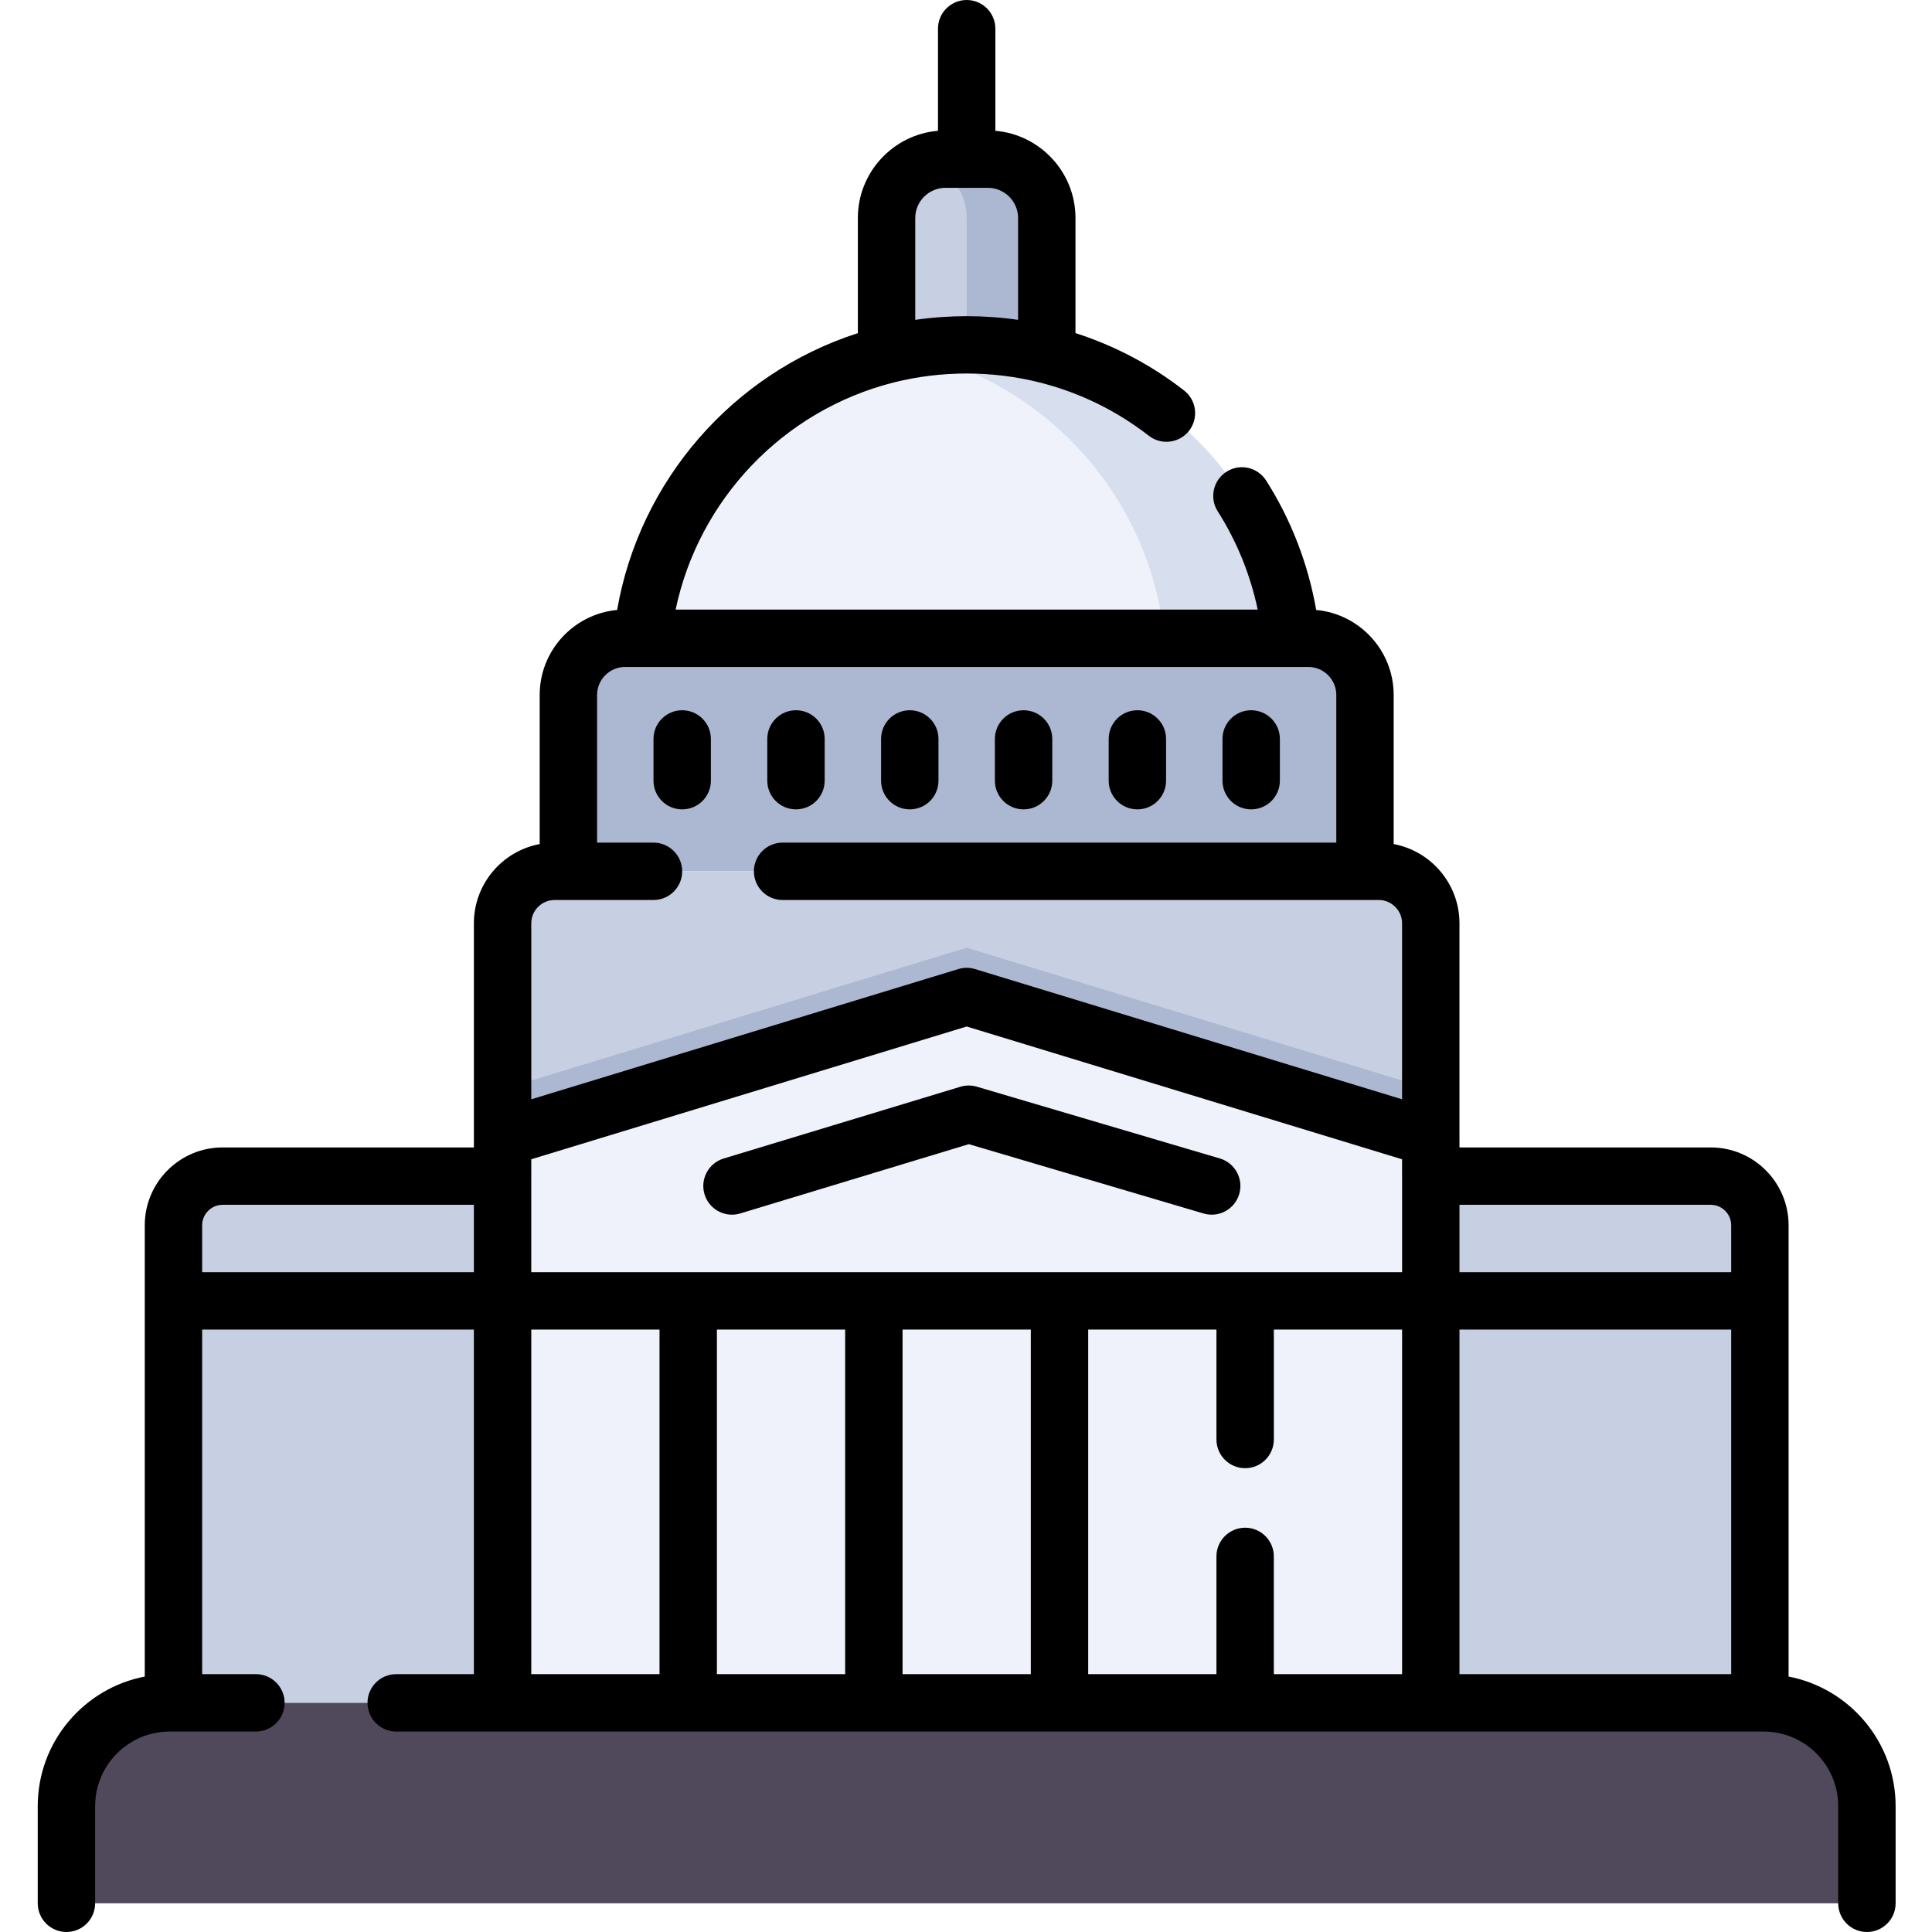
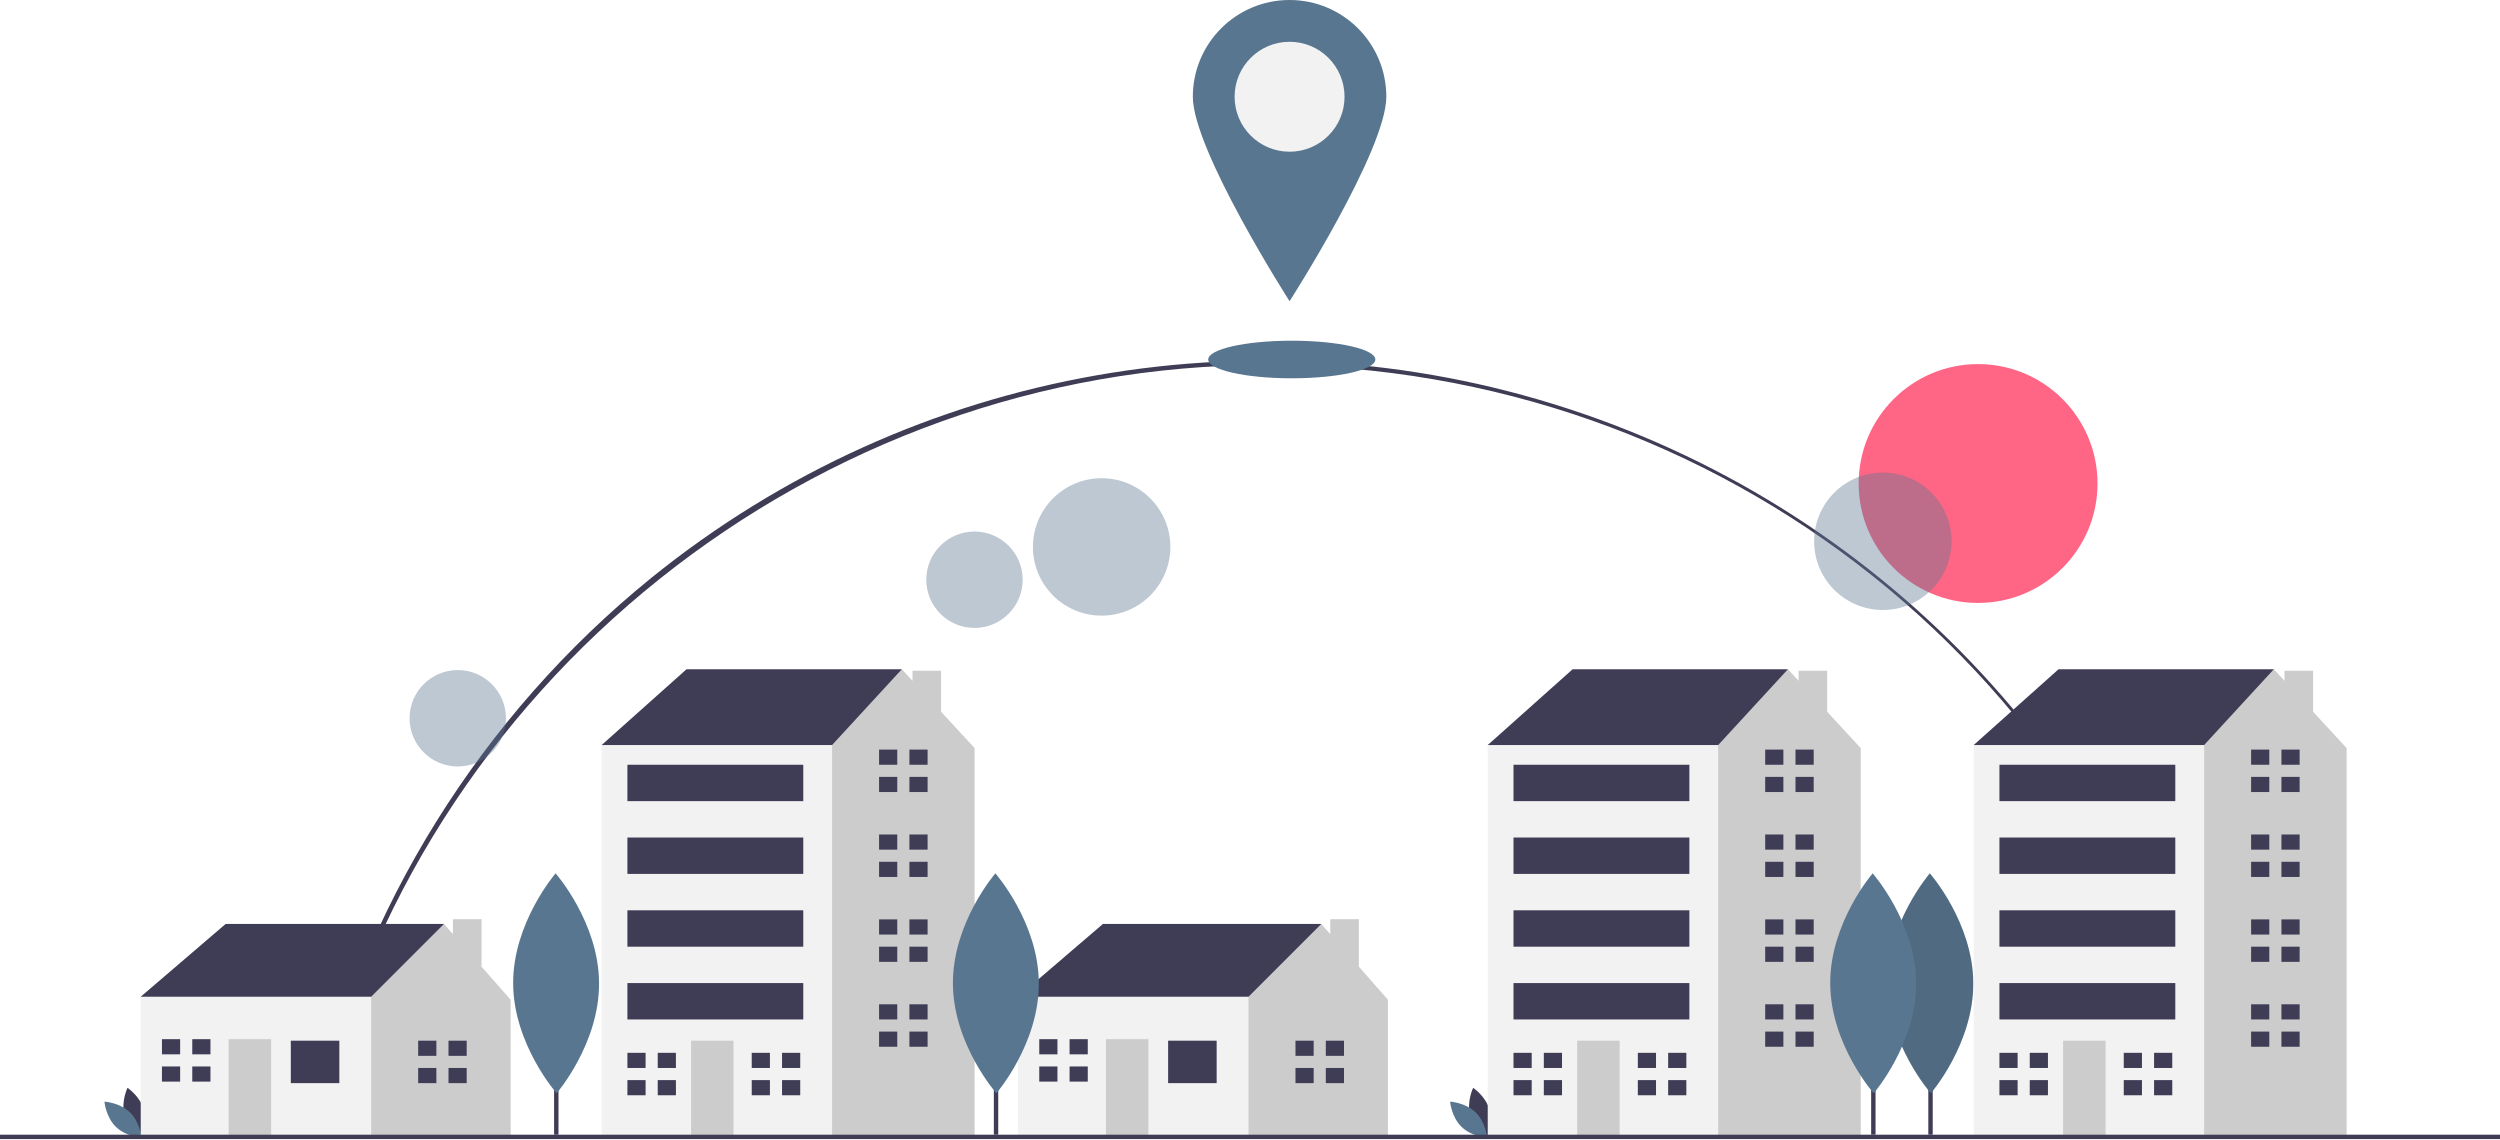
- <svg xmlns="http://www.w3.org/2000/svg" height="200pt" viewBox="-10 0 512 512.002" width="200pt">
-   <path d="m267.41 95.195h-42.461v-37.621c0-8.504 6.895-15.402 15.402-15.402h11.66c8.504 0 15.398 6.898 15.398 15.402zm0 0" fill="#c7cfe2" />
-   <path d="m251.797 42.172h-11.23c-1.754 0-3.43.301-5.004.836 6.172 2.086 10.617 7.906 10.617 14.781v37.406h21.23v-37.406c0-8.625-6.988-15.617-15.613-15.617zm0 0" fill="#acb8d1" />
-   <path d="m159.762 177.785c0-47.727 38.691-86.418 86.418-86.418 47.727 0 86.418 38.691 86.418 86.418" fill="#eff2fa" />
-   <path d="m246.18 91.367c-5.746 0-11.355.574-16.789 1.645 39.691 7.816 69.633 42.793 69.633 84.773h33.574c0-47.727-38.691-86.418-86.418-86.418zm0 0" fill="#d7deed" />
-   <path d="m351.734 230.91h-211.109v-46.941c0-8.188 6.637-14.824 14.824-14.824h181.461c8.188 0 14.824 6.637 14.824 14.824zm0 0" fill="#acb8d1" />
-   <path d="m369.168 244.695v66.992h-245.98v-66.992c0-7.613 6.176-13.789 13.781-13.789h218.422c7.613 0 13.777 6.176 13.777 13.789zm0 0" fill="#c7cfe2" />
-   <path d="m369.168 288.672v23.016h-245.98v-23.016l122.992-37.52zm0 0" fill="#acb8d1" />
-   <path d="m369.168 301.598v149.676h-245.98v-149.676l122.992-37.516zm0 0" fill="#eff2fa" />
-   <path d="m123.188 311.688v139.586h-87.219v-126.559c0-7.199 5.832-13.027 13.027-13.027zm0 0" fill="#c7cfe2" />
-   <path d="m456.387 324.715v126.562h-87.219v-139.59h74.199c7.191 0 13.02 5.828 13.02 13.027zm0 0" fill="#c7cfe2" />
-   <path d="m7.605 504.395v-25.746c0-15.117 12.258-27.375 27.375-27.375h422.398c15.117 0 27.375 12.258 27.375 27.375v25.746" fill="#4f495b" />
-   <path d="m463.996 444.305v-119.59c0-11.375-9.258-20.633-20.633-20.633h-66.586v-2.488c0-.02-.004-.039-.004-.062v-56.836c0-10.445-7.527-19.152-17.434-21.012v-39.508c0-11.77-9.035-21.469-20.535-22.531-2.117-12.156-6.641-23.902-13.27-34.309-2.258-3.543-6.957-4.582-10.5-2.328-3.539 2.258-4.582 6.957-2.324 10.5 5.059 7.941 8.652 16.816 10.594 26.035h-154.254c6.117-29.125 28.453-52.77 57.758-60.176 12.594-3.176 26.145-3.176 38.738 0 10.547 2.664 20.273 7.414 28.91 14.117 3.32 2.574 8.094 1.973 10.672-1.344 2.574-3.32 1.969-8.098-1.348-10.672-8.719-6.766-18.375-11.859-28.766-15.195v-30.488c0-12.129-9.355-22.113-21.23-23.125v-27.055c0-4.203-3.406-7.605-7.605-7.605-4.199 0-7.605 3.402-7.605 7.605v27.051c-11.875 1.012-21.234 10.996-21.234 23.129v30.5c-33.164 10.676-57.848 39.09-63.793 73.359-11.496 1.066-20.527 10.762-20.527 22.531v39.508c-9.91 1.855-17.438 10.566-17.438 21.012v56.887.012 2.488h-66.586c-11.379 0-20.633 9.254-20.633 20.629v119.594c-16.133 3.102-28.363 17.316-28.363 34.344v25.746c0 4.199 3.406 7.605 7.605 7.605s7.605-3.402 7.605-7.605v-25.746c0-10.902 8.867-19.77 19.77-19.77h22.84c4.199 0 7.605-3.406 7.605-7.605 0-4.203-3.406-7.605-7.605-7.605h-14.246v-91.316h72.008v91.316h-20.586c-4.199 0-7.605 3.406-7.605 7.605 0 4.203 3.406 7.605 7.605 7.605h362.383c10.902 0 19.77 8.871 19.77 19.773v25.746c0 4.199 3.406 7.605 7.605 7.605 4.199 0 7.605-3.406 7.605-7.605v-25.75c0-17.023-12.23-31.242-28.363-34.344zm-223.434-394.527h5.578.039.039 5.578c4.414 0 8.008 3.59 8.008 8.008v26.977c-9.012-1.297-18.242-1.297-27.254 0v-26.977c0-4.418 3.594-8.008 8.012-8.008zm202.801 269.512c2.992 0 5.422 2.434 5.422 5.422v12.43h-72.008v-17.852zm-123.387 85.57c-4.199 0-7.605 3.406-7.605 7.605v31.203h-33.988v-91.316h33.988v29.129c0 4.199 3.406 7.605 7.605 7.605 4.199 0 7.605-3.402 7.605-7.605v-29.129h33.988v91.316h-33.992v-31.203c0-4.199-3.402-7.605-7.602-7.605zm-189.188-93.152c0-.008.004-.016.004-.02v-4.465l115.387-35.188 115.383 35.188v4.465c0 .031.004.062.008.098v25.355h-230.781zm83.188 40.645v91.316h-33.988v-91.316zm15.211 0h33.988v91.316h-33.988zm-92.219-113.84h3.598.059.059 22.496c4.199 0 7.605-3.406 7.605-7.605 0-4.203-3.406-7.605-7.605-7.605h-14.949v-39.125c0-4.098 3.332-7.426 7.426-7.426h4.48c.02 0 .039.004.059.004.023 0 .043-.004.062-.004h171.844c.02 0 .039.004.062.004.02 0 .039-.004.059-.004h4.484c4.094 0 7.426 3.328 7.426 7.426v39.125h-146.738c-4.199 0-7.605 3.402-7.605 7.605 0 4.199 3.406 7.605 7.605 7.605h154.281.059.059 3.598c3.402 0 6.172 2.773 6.172 6.184v46.629l-113.164-34.512c-1.445-.441-2.992-.441-4.438 0l-113.168 34.512v-46.629c0-3.41 2.77-6.184 6.176-6.184zm-93.395 98.629v-12.43c0-2.988 2.434-5.422 5.422-5.422h66.586v17.852zm87.215 15.211h33.992v91.316h-33.988v-91.316zm245.988 91.316v-91.316h72.008v91.316zm0 0" />
-   <path d="m183.984 321.902c.73 0 1.473-.105 2.211-.328l60.547-18.359 62.219 18.375c4.027 1.191 8.258-1.113 9.445-5.141 1.191-4.027-1.109-8.258-5.141-9.445l-64.398-19.02c-1.422-.422-2.938-.414-4.359.016l-62.727 19.02c-4.02 1.219-6.293 5.465-5.07 9.484.992 3.281 4.012 5.398 7.273 5.398zm0 0" />
-   <path d="m178.391 206.891v-11.062c0-4.199-3.406-7.605-7.605-7.605-4.199 0-7.605 3.406-7.605 7.605v11.062c0 4.199 3.406 7.602 7.605 7.602 4.199 0 7.605-3.402 7.605-7.602zm0 0" />
-   <path d="m200.941 214.492c4.203 0 7.605-3.402 7.605-7.605v-11.059c0-4.199-3.402-7.605-7.605-7.605-4.199 0-7.602 3.402-7.602 7.605v11.059c0 4.203 3.402 7.605 7.602 7.605zm0 0" />
-   <path d="m231.102 214.492c4.199 0 7.605-3.402 7.605-7.605v-11.059c0-4.199-3.406-7.605-7.605-7.605-4.199 0-7.605 3.402-7.605 7.605v11.059c0 4.203 3.406 7.605 7.605 7.605zm0 0" />
-   <path d="m261.258 214.492c4.203 0 7.605-3.402 7.605-7.605v-11.059c0-4.199-3.402-7.605-7.605-7.605-4.199 0-7.605 3.402-7.605 7.605v11.059c.004 4.203 3.406 7.605 7.605 7.605zm0 0" />
-   <path d="m291.418 214.492c4.199 0 7.605-3.402 7.605-7.605v-11.059c0-4.199-3.406-7.605-7.605-7.605s-7.605 3.402-7.605 7.605v11.059c0 4.203 3.406 7.605 7.605 7.605zm0 0" />
-   <path d="m321.574 214.492c4.203 0 7.605-3.402 7.605-7.605v-11.059c0-4.199-3.402-7.605-7.605-7.605-4.199 0-7.602 3.402-7.602 7.605v11.059c0 4.203 3.402 7.605 7.602 7.605zm0 0" />
+ <svg xmlns="http://www.w3.org/2000/svg" id="a8904fed-7223-4ff2-9071-b444910320a0" data-name="Layer 1" width="1137" height="518.057" viewBox="0 0 1137 518.057">
+   <path d="M175.764,701.583l-1.951-.439c21.756-96.751,76.43-184.609,153.951-247.392A444.114,444.114,0,0,1,1039.919,699.963l-1.949.443C991.916,498.197,814.695,356.972,607,356.972,402.026,356.972,220.666,501.901,175.764,701.583Z" transform="translate(-31.5 -190.9717)" fill="#3f3d56" />
+   <circle cx="899.633" cy="219.903" r="54.315" fill="#ff6584" />
+   <rect x="877" y="437.057" width="2" height="79" fill="#3f3d56" />
+   <path d="M928.958,638.096c.127,27.624-19.308,50.108-19.308,50.108s-19.642-22.304-19.769-49.928,19.308-50.108,19.308-50.108S928.83,610.472,928.958,638.096Z" transform="translate(-31.5 -190.9717)" fill="#597690" />
+   <path d="M928.958,638.096c.127,27.624-19.308,50.108-19.308,50.108s-19.642-22.304-19.769-49.928,19.308-50.108,19.308-50.108S928.83,610.472,928.958,638.096Z" transform="translate(-31.5 -190.9717)" opacity="0.1" />
+   <circle cx="501.022" cy="248.742" r="31.248" fill="#597690" opacity="0.4" />
+   <circle cx="443.19" cy="263.666" r="21.92" fill="#597690" opacity="0.4" />
+   <circle cx="208.19" cy="326.666" r="21.92" fill="#597690" opacity="0.4" />
+   <circle cx="856.312" cy="246.171" r="31.248" fill="#597690" opacity="0.4" />
+   <path d="M88.131,698.244c1.694,6.262,7.496,10.14,7.496,10.14s3.056-6.274,1.362-12.536-7.496-10.14-7.496-10.14S86.437,691.982,88.131,698.244Z" transform="translate(-31.5 -190.9717)" fill="#3f3d56" />
+   <path d="M90.62,696.898c4.648,4.525,5.216,11.481,5.216,11.481s-6.968-.38-11.617-4.905-5.216-11.481-5.216-11.481S85.972,692.374,90.62,696.898Z" transform="translate(-31.5 -190.9717)" fill="#597690" />
+   <path d="M700.131,698.244c1.694,6.262,7.496,10.14,7.496,10.14s3.056-6.274,1.362-12.536-7.496-10.14-7.496-10.14S698.437,691.982,700.131,698.244Z" transform="translate(-31.5 -190.9717)" fill="#3f3d56" />
+   <path d="M702.62,696.898c4.648,4.525,5.216,11.481,5.216,11.481s-6.968-.38-11.617-4.905-5.216-11.481-5.216-11.481S697.971,692.374,702.62,696.898Z" transform="translate(-31.5 -190.9717)" fill="#597690" />
+   <polygon points="68.137 460.203 64 453.308 102.614 420.21 201.908 420.21 201.908 429.863 166.052 468.478 124.679 476.752 68.137 460.203" fill="#3f3d56" />
+   <polygon points="219 439.633 219 418.056 206 418.056 206 424.86 201.908 420.21 168.81 453.308 163.293 458.824 156.398 486.406 168.81 516.745 232.247 516.745 232.247 454.687 219 439.633" fill="#ccc" />
+   <rect x="64" y="453.308" width="104.81" height="63.438" fill="#f2f2f2" />
+   <rect x="132.264" y="473.304" width="22.065" height="19.307" fill="#3f3d56" />
+   <rect x="103.993" y="472.615" width="19.307" height="44.13" fill="#ccc" />
+   <polygon points="81.928 479.51 81.928 472.615 73.654 472.615 73.654 479.51 81.238 479.51 81.928 479.51" fill="#3f3d56" />
+   <polygon points="81.238 485.026 73.654 485.026 73.654 491.922 81.928 491.922 81.928 485.026 81.238 485.026" fill="#3f3d56" />
+   <rect x="87.444" y="472.615" width="8.274" height="6.895" fill="#3f3d56" />
+   <rect x="87.444" y="485.026" width="8.274" height="6.895" fill="#3f3d56" />
+   <polygon points="198.46 480.2 198.46 473.304 190.185 473.304 190.185 480.2 197.77 480.2 198.46 480.2" fill="#3f3d56" />
+   <polygon points="197.77 485.716 190.185 485.716 190.185 492.611 198.46 492.611 198.46 485.716 197.77 485.716" fill="#3f3d56" />
+   <rect x="203.976" y="473.304" width="8.274" height="6.895" fill="#3f3d56" />
+   <rect x="203.976" y="485.716" width="8.274" height="6.895" fill="#3f3d56" />
+   <polygon points="467.137 460.203 463 453.308 501.614 420.21 600.908 420.21 600.908 429.863 565.052 468.478 523.679 476.752 467.137 460.203" fill="#3f3d56" />
+   <polygon points="618 439.633 618 418.056 605 418.056 605 424.86 600.908 420.21 567.81 453.308 562.293 458.824 555.398 486.406 567.81 516.745 631.247 516.745 631.247 454.687 618 439.633" fill="#ccc" />
+   <rect x="463" y="453.308" width="104.81" height="63.438" fill="#f2f2f2" />
+   <rect x="531.264" y="473.304" width="22.065" height="19.307" fill="#3f3d56" />
+   <rect x="502.993" y="472.615" width="19.307" height="44.13" fill="#ccc" />
+   <polygon points="480.928 479.51 480.928 472.615 472.654 472.615 472.654 479.51 480.238 479.51 480.928 479.51" fill="#3f3d56" />
+   <polygon points="480.238 485.026 472.654 485.026 472.654 491.922 480.928 491.922 480.928 485.026 480.238 485.026" fill="#3f3d56" />
+   <rect x="486.444" y="472.615" width="8.274" height="6.895" fill="#3f3d56" />
+   <rect x="486.444" y="485.026" width="8.274" height="6.895" fill="#3f3d56" />
+   <polygon points="597.46 480.2 597.46 473.304 589.185 473.304 589.185 480.2 596.77 480.2 597.46 480.2" fill="#3f3d56" />
+   <polygon points="596.77 485.716 589.185 485.716 589.185 492.611 597.46 492.611 597.46 485.716 596.77 485.716" fill="#3f3d56" />
+   <rect x="602.976" y="473.304" width="8.274" height="6.895" fill="#3f3d56" />
+   <rect x="602.976" y="485.716" width="8.274" height="6.895" fill="#3f3d56" />
+   <polygon points="280.515 344.361 273.62 338.844 312.234 304.367 410.148 304.367 410.148 334.707 346.711 377.459 280.515 344.361" fill="#3f3d56" />
+   <polygon points="428 323.707 428 305.056 415 305.056 415 309.624 410.148 304.367 378.429 338.844 366.018 347.119 346.773 487.722 375.796 516.745 443.246 516.745 443.246 340.223 428 323.707" fill="#ccc" />
+   <rect x="273.62" y="338.844" width="104.81" height="177.901" fill="#f2f2f2" />
+   <rect x="314.302" y="473.304" width="19.307" height="43.441" fill="#ccc" />
+   <polygon points="293.616 485.716 293.616 478.821 285.342 478.821 285.342 485.716 292.927 485.716 293.616 485.716" fill="#3f3d56" />
+   <polygon points="292.927 491.232 285.342 491.232 285.342 498.128 293.616 498.128 293.616 491.232 292.927 491.232" fill="#3f3d56" />
+   <rect x="299.132" y="478.821" width="8.274" height="6.895" fill="#3f3d56" />
+   <rect x="299.132" y="491.232" width="8.274" height="6.895" fill="#3f3d56" />
+   <polygon points="350.158 485.716 350.158 478.821 341.884 478.821 341.884 485.716 349.469 485.716 350.158 485.716" fill="#3f3d56" />
+   <polygon points="349.469 491.232 341.884 491.232 341.884 498.128 350.158 498.128 350.158 491.232 349.469 491.232" fill="#3f3d56" />
+   <rect x="355.675" y="478.821" width="8.274" height="6.895" fill="#3f3d56" />
+   <rect x="355.675" y="491.232" width="8.274" height="6.895" fill="#3f3d56" />
+   <polygon points="408.079 347.808 408.079 340.913 399.805 340.913 399.805 347.808 407.39 347.808 408.079 347.808" fill="#3f3d56" />
+   <polygon points="407.39 353.325 399.805 353.325 399.805 360.22 408.079 360.22 408.079 353.325 407.39 353.325" fill="#3f3d56" />
+   <rect x="413.596" y="340.913" width="8.274" height="6.895" fill="#3f3d56" />
+   <rect x="413.596" y="353.325" width="8.274" height="6.895" fill="#3f3d56" />
+   <polygon points="408.079 386.423 408.079 379.527 399.805 379.527 399.805 386.423 407.39 386.423 408.079 386.423" fill="#3f3d56" />
+   <polygon points="407.39 391.939 399.805 391.939 399.805 398.834 408.079 398.834 408.079 391.939 407.39 391.939" fill="#3f3d56" />
+   <rect x="413.596" y="379.527" width="8.274" height="6.895" fill="#3f3d56" />
+   <rect x="413.596" y="391.939" width="8.274" height="6.895" fill="#3f3d56" />
+   <polygon points="408.079 425.037 408.079 418.141 399.805 418.141 399.805 425.037 407.39 425.037 408.079 425.037" fill="#3f3d56" />
+   <polygon points="407.39 430.553 399.805 430.553 399.805 437.448 408.079 437.448 408.079 430.553 407.39 430.553" fill="#3f3d56" />
+   <rect x="413.596" y="418.141" width="8.274" height="6.895" fill="#3f3d56" />
+   <rect x="413.596" y="430.553" width="8.274" height="6.895" fill="#3f3d56" />
+   <polygon points="408.079 463.651 408.079 456.755 399.805 456.755 399.805 463.651 407.39 463.651 408.079 463.651" fill="#3f3d56" />
+   <polygon points="407.39 469.167 399.805 469.167 399.805 476.062 408.079 476.062 408.079 469.167 407.39 469.167" fill="#3f3d56" />
+   <rect x="413.596" y="456.755" width="8.274" height="6.895" fill="#3f3d56" />
+   <rect x="413.596" y="469.167" width="8.274" height="6.895" fill="#3f3d56" />
+   <rect x="285.342" y="347.808" width="79.986" height="16.549" fill="#3f3d56" />
+   <rect x="285.342" y="380.906" width="79.986" height="16.549" fill="#3f3d56" />
+   <rect x="285.342" y="414.004" width="79.986" height="16.549" fill="#3f3d56" />
+   <rect x="285.342" y="447.102" width="79.986" height="16.549" fill="#3f3d56" />
+   <polygon points="683.515 344.361 676.62 338.844 715.234 304.367 813.148 304.367 813.148 334.707 749.711 377.459 683.515 344.361" fill="#3f3d56" />
+   <polygon points="831 323.707 831 305.056 818 305.056 818 309.624 813.148 304.367 781.429 338.844 769.018 347.119 749.773 487.722 778.796 516.745 846.246 516.745 846.246 340.223 831 323.707" fill="#ccc" />
+   <rect x="676.62" y="338.844" width="104.81" height="177.901" fill="#f2f2f2" />
+   <rect x="717.302" y="473.304" width="19.307" height="43.441" fill="#ccc" />
+   <polygon points="696.616 485.716 696.616 478.821 688.342 478.821 688.342 485.716 695.927 485.716 696.616 485.716" fill="#3f3d56" />
+   <polygon points="695.927 491.232 688.342 491.232 688.342 498.128 696.616 498.128 696.616 491.232 695.927 491.232" fill="#3f3d56" />
+   <rect x="702.132" y="478.821" width="8.274" height="6.895" fill="#3f3d56" />
+   <rect x="702.132" y="491.232" width="8.274" height="6.895" fill="#3f3d56" />
+   <polygon points="753.158 485.716 753.158 478.821 744.884 478.821 744.884 485.716 752.469 485.716 753.158 485.716" fill="#3f3d56" />
+   <polygon points="752.469 491.232 744.884 491.232 744.884 498.128 753.158 498.128 753.158 491.232 752.469 491.232" fill="#3f3d56" />
+   <rect x="758.675" y="478.821" width="8.274" height="6.895" fill="#3f3d56" />
+   <rect x="758.675" y="491.232" width="8.274" height="6.895" fill="#3f3d56" />
+   <polygon points="811.079 347.808 811.079 340.913 802.805 340.913 802.805 347.808 810.39 347.808 811.079 347.808" fill="#3f3d56" />
+   <polygon points="810.39 353.325 802.805 353.325 802.805 360.22 811.079 360.22 811.079 353.325 810.39 353.325" fill="#3f3d56" />
+   <rect x="816.596" y="340.913" width="8.274" height="6.895" fill="#3f3d56" />
+   <rect x="816.596" y="353.325" width="8.274" height="6.895" fill="#3f3d56" />
+   <polygon points="811.079 386.423 811.079 379.527 802.805 379.527 802.805 386.423 810.39 386.423 811.079 386.423" fill="#3f3d56" />
+   <polygon points="810.39 391.939 802.805 391.939 802.805 398.834 811.079 398.834 811.079 391.939 810.39 391.939" fill="#3f3d56" />
+   <rect x="816.596" y="379.527" width="8.274" height="6.895" fill="#3f3d56" />
+   <rect x="816.596" y="391.939" width="8.274" height="6.895" fill="#3f3d56" />
+   <polygon points="811.079 425.037 811.079 418.141 802.805 418.141 802.805 425.037 810.39 425.037 811.079 425.037" fill="#3f3d56" />
+   <polygon points="810.39 430.553 802.805 430.553 802.805 437.448 811.079 437.448 811.079 430.553 810.39 430.553" fill="#3f3d56" />
+   <rect x="816.596" y="418.141" width="8.274" height="6.895" fill="#3f3d56" />
+   <rect x="816.596" y="430.553" width="8.274" height="6.895" fill="#3f3d56" />
+   <polygon points="811.079 463.651 811.079 456.755 802.805 456.755 802.805 463.651 810.39 463.651 811.079 463.651" fill="#3f3d56" />
+   <polygon points="810.39 469.167 802.805 469.167 802.805 476.062 811.079 476.062 811.079 469.167 810.39 469.167" fill="#3f3d56" />
+   <rect x="816.596" y="456.755" width="8.274" height="6.895" fill="#3f3d56" />
+   <rect x="816.596" y="469.167" width="8.274" height="6.895" fill="#3f3d56" />
+   <rect x="688.342" y="347.808" width="79.986" height="16.549" fill="#3f3d56" />
+   <rect x="688.342" y="380.906" width="79.986" height="16.549" fill="#3f3d56" />
+   <rect x="688.342" y="414.004" width="79.986" height="16.549" fill="#3f3d56" />
+   <rect x="688.342" y="447.102" width="79.986" height="16.549" fill="#3f3d56" />
+   <polygon points="904.515 344.361 897.62 338.844 936.234 304.367 1034.148 304.367 1034.148 334.707 970.711 377.459 904.515 344.361" fill="#3f3d56" />
+   <polygon points="1052 323.707 1052 305.056 1039 305.056 1039 309.624 1034.148 304.367 1002.429 338.844 990.018 347.119 970.773 487.722 999.796 516.745 1067.246 516.745 1067.246 340.223 1052 323.707" fill="#ccc" />
+   <rect x="897.62" y="338.844" width="104.81" height="177.901" fill="#f2f2f2" />
+   <rect x="938.302" y="473.304" width="19.307" height="43.441" fill="#ccc" />
+   <polygon points="917.616 485.716 917.616 478.821 909.342 478.821 909.342 485.716 916.927 485.716 917.616 485.716" fill="#3f3d56" />
+   <polygon points="916.927 491.232 909.342 491.232 909.342 498.128 917.616 498.128 917.616 491.232 916.927 491.232" fill="#3f3d56" />
+   <rect x="923.132" y="478.821" width="8.274" height="6.895" fill="#3f3d56" />
+   <rect x="923.132" y="491.232" width="8.274" height="6.895" fill="#3f3d56" />
+   <polygon points="974.158 485.716 974.158 478.821 965.884 478.821 965.884 485.716 973.469 485.716 974.158 485.716" fill="#3f3d56" />
+   <polygon points="973.469 491.232 965.884 491.232 965.884 498.128 974.158 498.128 974.158 491.232 973.469 491.232" fill="#3f3d56" />
+   <rect x="979.675" y="478.821" width="8.274" height="6.895" fill="#3f3d56" />
+   <rect x="979.675" y="491.232" width="8.274" height="6.895" fill="#3f3d56" />
+   <polygon points="1032.079 347.808 1032.079 340.913 1023.805 340.913 1023.805 347.808 1031.39 347.808 1032.079 347.808" fill="#3f3d56" />
+   <polygon points="1031.39 353.325 1023.805 353.325 1023.805 360.22 1032.079 360.22 1032.079 353.325 1031.39 353.325" fill="#3f3d56" />
+   <rect x="1037.596" y="340.913" width="8.274" height="6.895" fill="#3f3d56" />
+   <rect x="1037.596" y="353.325" width="8.274" height="6.895" fill="#3f3d56" />
+   <polygon points="1032.079 386.423 1032.079 379.527 1023.805 379.527 1023.805 386.423 1031.39 386.423 1032.079 386.423" fill="#3f3d56" />
+   <polygon points="1031.39 391.939 1023.805 391.939 1023.805 398.834 1032.079 398.834 1032.079 391.939 1031.39 391.939" fill="#3f3d56" />
+   <rect x="1037.596" y="379.527" width="8.274" height="6.895" fill="#3f3d56" />
+   <rect x="1037.596" y="391.939" width="8.274" height="6.895" fill="#3f3d56" />
+   <polygon points="1032.079 425.037 1032.079 418.141 1023.805 418.141 1023.805 425.037 1031.39 425.037 1032.079 425.037" fill="#3f3d56" />
+   <polygon points="1031.39 430.553 1023.805 430.553 1023.805 437.448 1032.079 437.448 1032.079 430.553 1031.39 430.553" fill="#3f3d56" />
+   <rect x="1037.596" y="418.141" width="8.274" height="6.895" fill="#3f3d56" />
+   <rect x="1037.596" y="430.553" width="8.274" height="6.895" fill="#3f3d56" />
+   <polygon points="1032.079 463.651 1032.079 456.755 1023.805 456.755 1023.805 463.651 1031.39 463.651 1032.079 463.651" fill="#3f3d56" />
+   <polygon points="1031.39 469.167 1023.805 469.167 1023.805 476.062 1032.079 476.062 1032.079 469.167 1031.39 469.167" fill="#3f3d56" />
+   <rect x="1037.596" y="456.755" width="8.274" height="6.895" fill="#3f3d56" />
+   <rect x="1037.596" y="469.167" width="8.274" height="6.895" fill="#3f3d56" />
+   <rect x="909.342" y="347.808" width="79.986" height="16.549" fill="#3f3d56" />
+   <rect x="909.342" y="380.906" width="79.986" height="16.549" fill="#3f3d56" />
+   <rect x="909.342" y="414.004" width="79.986" height="16.549" fill="#3f3d56" />
+   <rect x="909.342" y="447.102" width="79.986" height="16.549" fill="#3f3d56" />
+   <rect y="516.057" width="1137" height="2" fill="#3f3d56" />
+   <rect x="252" y="437.057" width="2" height="79" fill="#3f3d56" />
+   <path d="M303.958,638.096c.127,27.624-19.308,50.108-19.308,50.108s-19.642-22.304-19.769-49.928,19.308-50.108,19.308-50.108S303.83,610.472,303.958,638.096Z" transform="translate(-31.5 -190.9717)" fill="#597690" />
+   <rect x="452" y="437.057" width="2" height="79" fill="#3f3d56" />
+   <path d="M503.958,638.096c.127,27.624-19.308,50.108-19.308,50.108s-19.642-22.304-19.769-49.928,19.308-50.108,19.308-50.108S503.83,610.472,503.958,638.096Z" transform="translate(-31.5 -190.9717)" fill="#597690" />
+   <rect x="851" y="437.057" width="2" height="79" fill="#3f3d56" />
+   <path d="M902.958,638.096c.127,27.624-19.308,50.108-19.308,50.108s-19.642-22.304-19.769-49.928,19.308-50.108,19.308-50.108S902.83,610.472,902.958,638.096Z" transform="translate(-31.5 -190.9717)" fill="#597690" />
+   <ellipse cx="587.5" cy="163.5" rx="38" ry="8.55" fill="#597690" />
+   <path d="M662,234.972c0,24.301-44,93-44,93s-44-68.699-44-93a44,44,0,0,1,88,0Z" transform="translate(-31.5 -190.9717)" fill="#597690" />
+   <circle cx="586.5" cy="44" r="25" fill="#f2f2f2" />
</svg>
